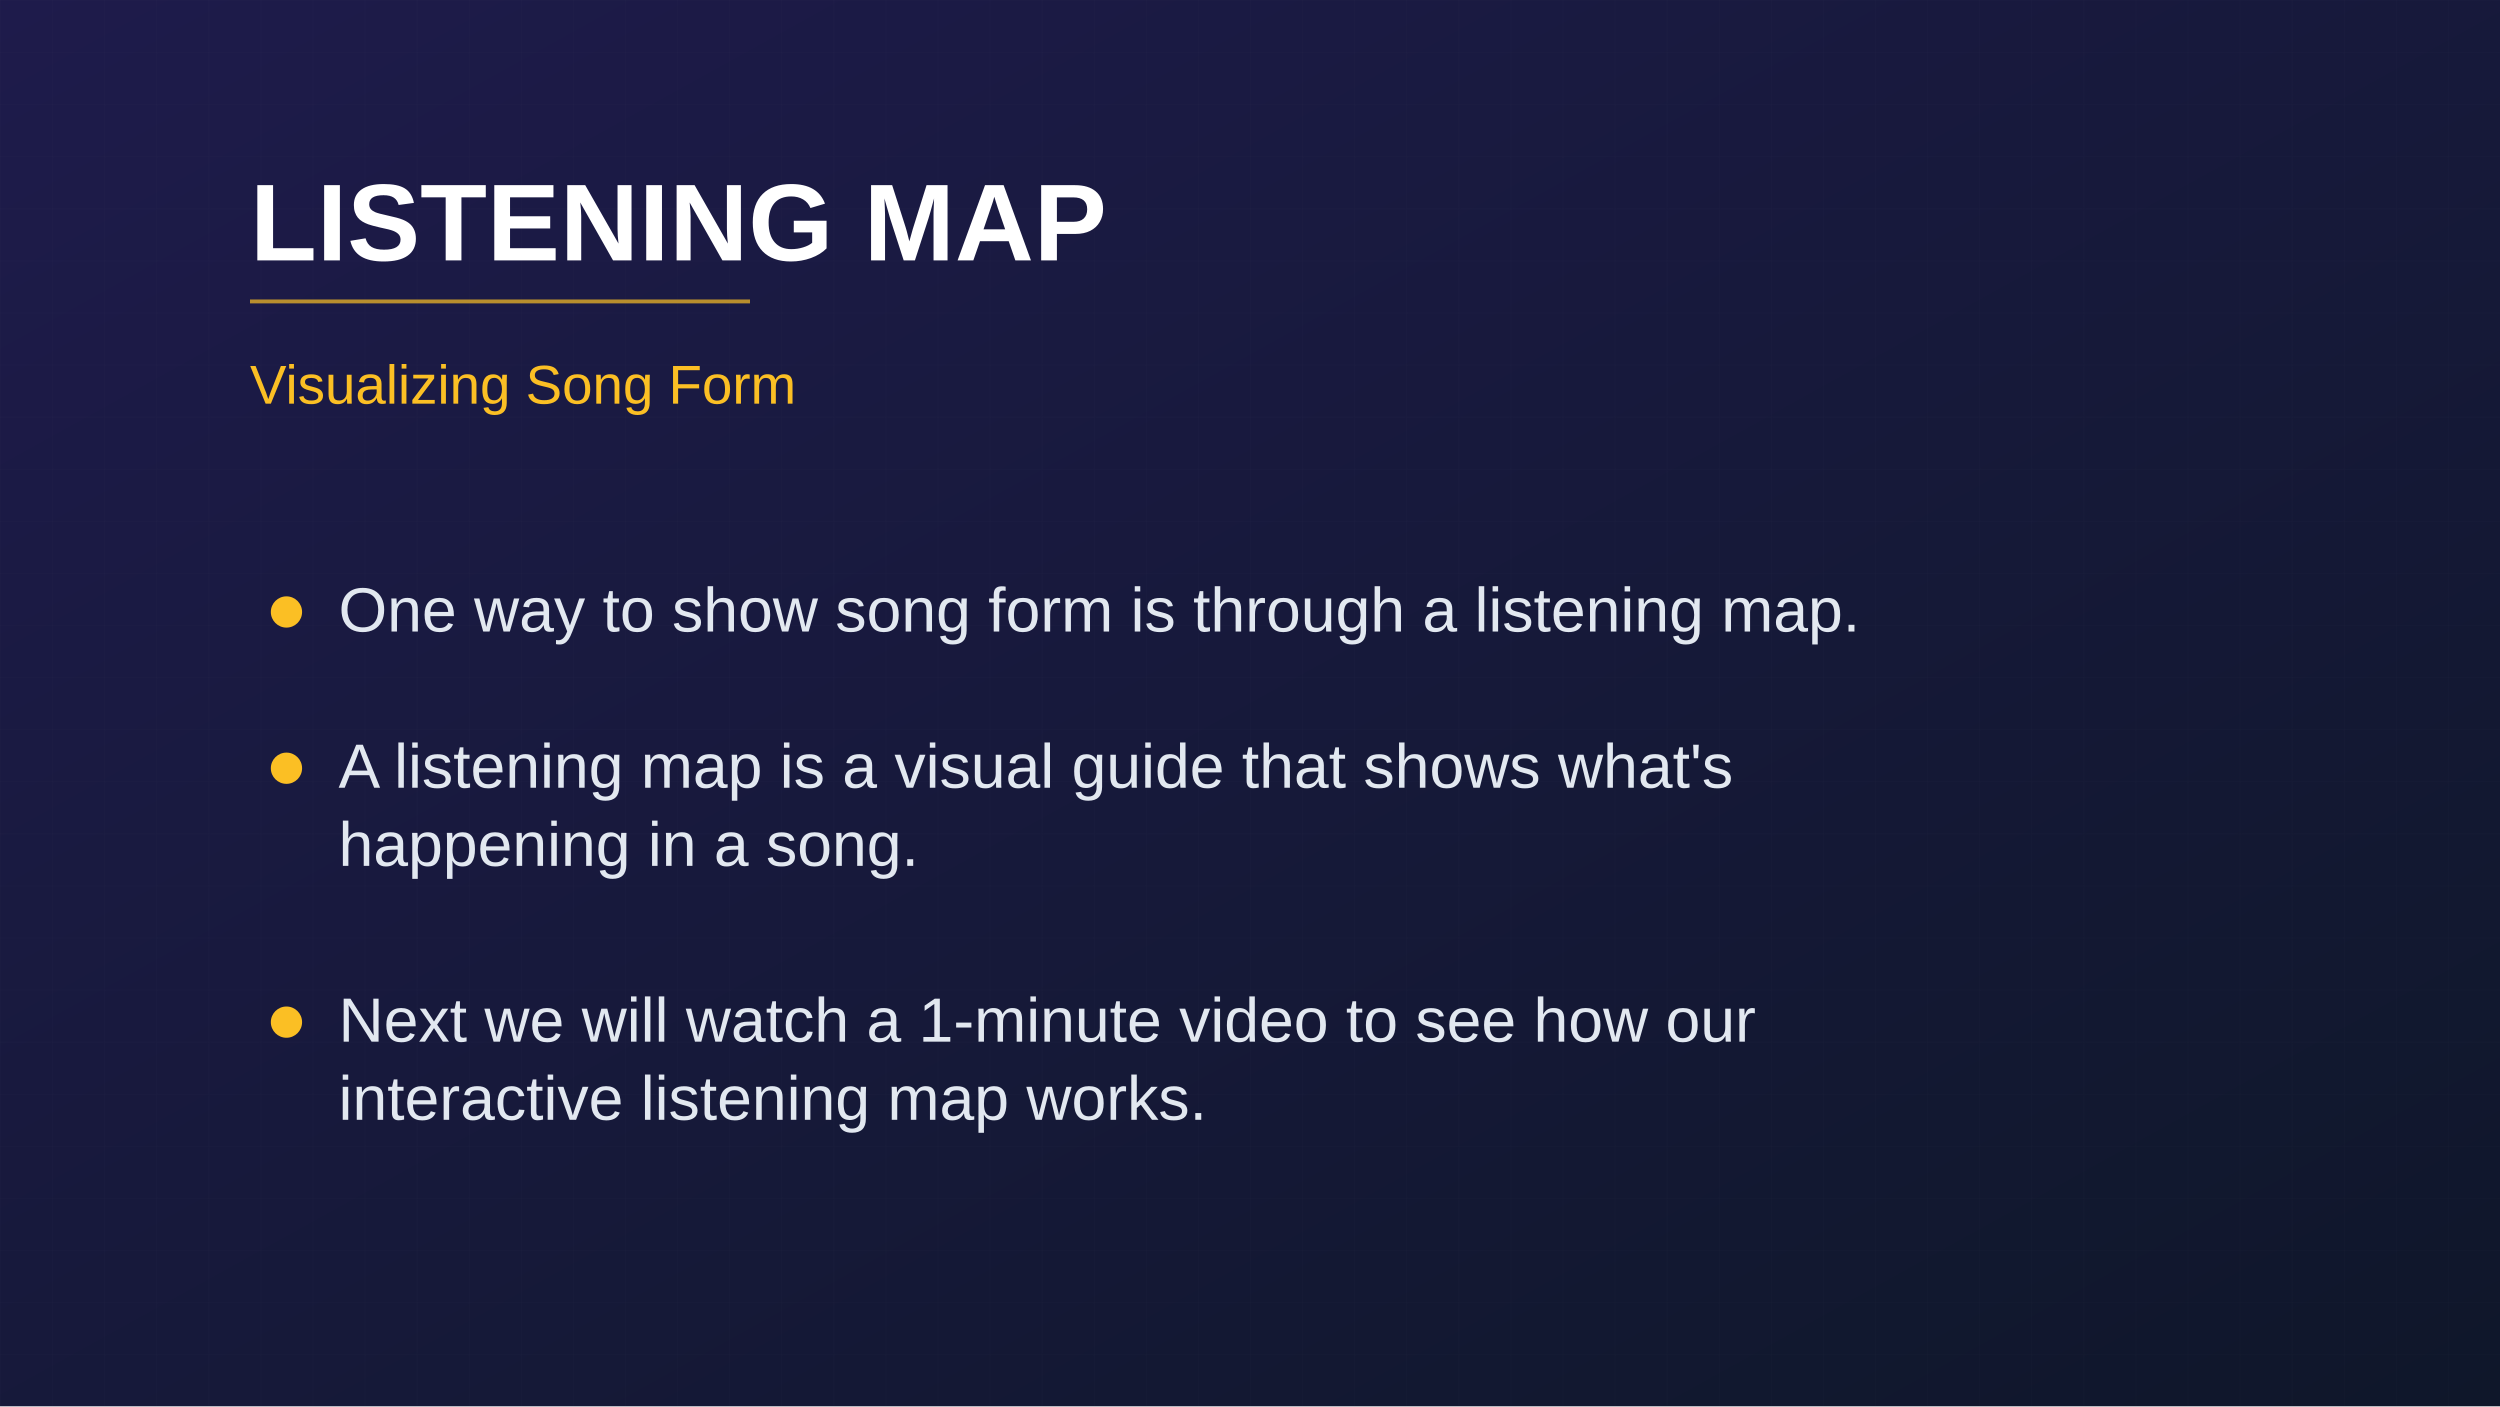
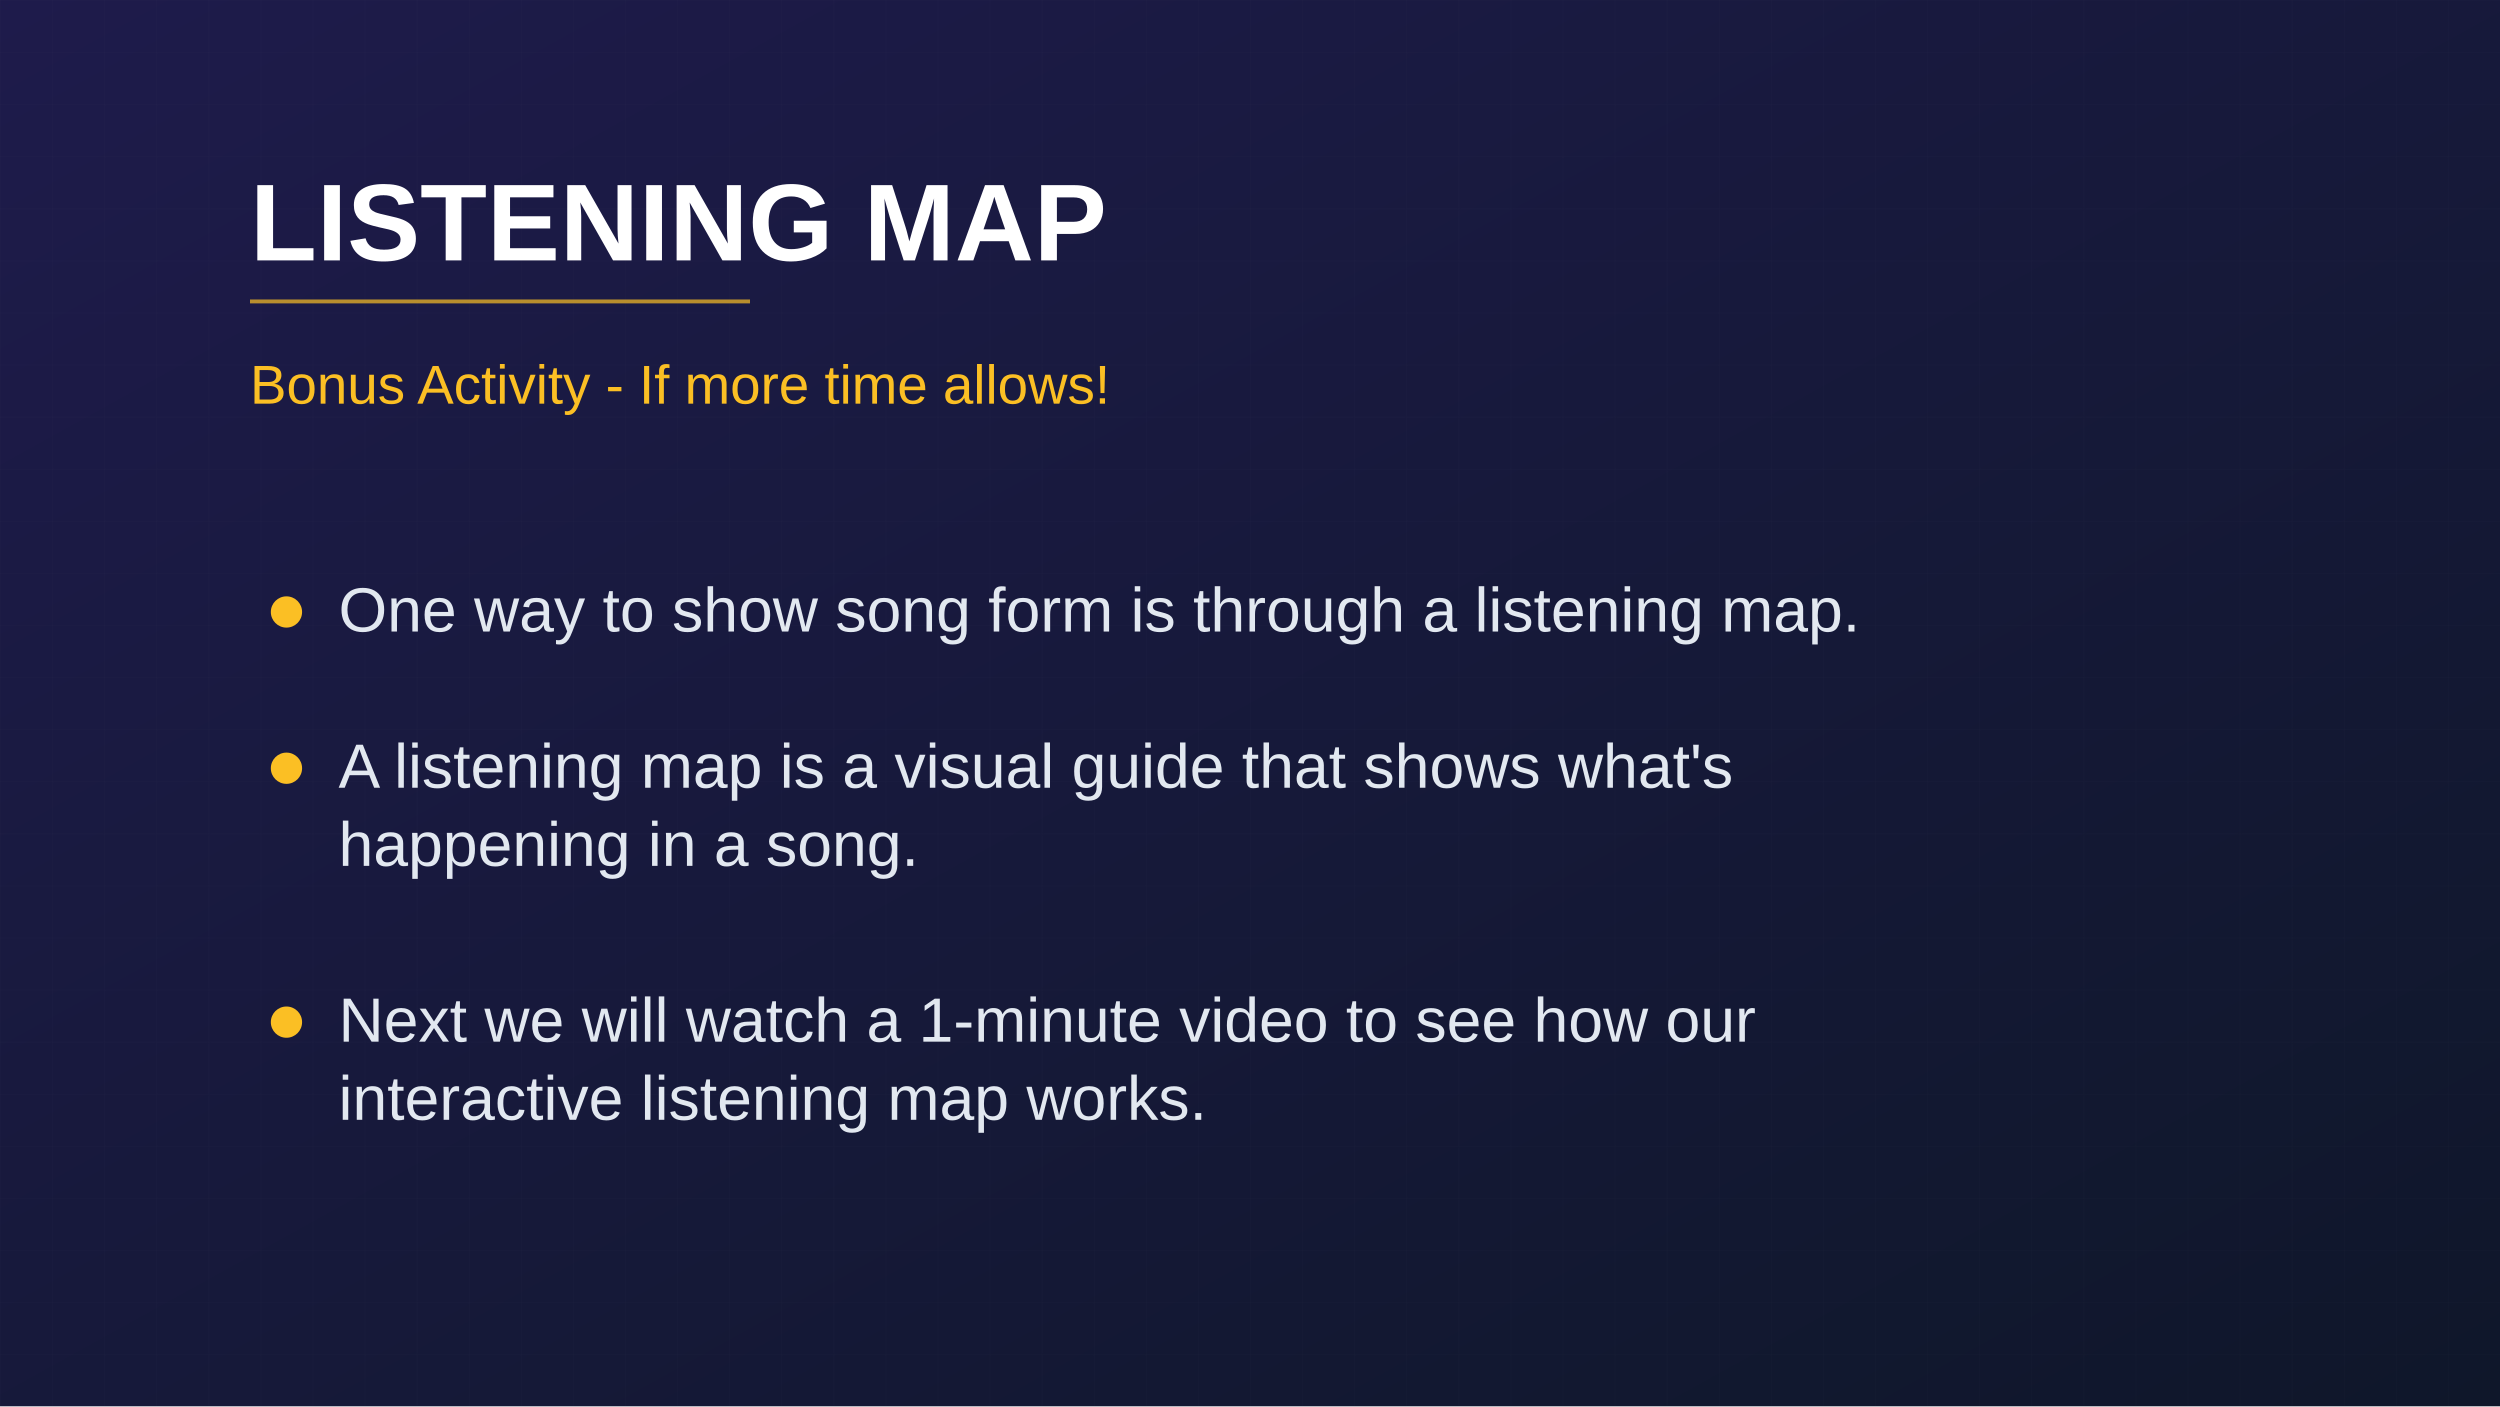
<svg xmlns="http://www.w3.org/2000/svg" width="1920" height="1080">
  <defs>
    <linearGradient id="bg" x1="0%" y1="0%" x2="100%" y2="100%">
      <stop offset="0%" style="stop-color:#1e1b4b" />
      <stop offset="100%" style="stop-color:#0f172a" />
    </linearGradient>
    <pattern id="grid" width="40" height="40" patternUnits="userSpaceOnUse">
      <path d="M 40 0 L 0 0 0 40" fill="none" stroke="white" stroke-width="0.5" opacity="0.03" />
    </pattern>
  </defs>
  <rect width="1920" height="1080" fill="url(#bg)" />
  <rect width="1920" height="1080" fill="url(#grid)" />
  <text x="192" y="200" font-family="Arial, Helvetica, sans-serif" font-size="84" fill="white" font-weight="bold">LISTENING MAP</text>
  <rect x="192" y="230" width="384" height="3" fill="#fbbf24" opacity="0.7" />
-   <text x="192" y="310" font-family="Arial, Helvetica, sans-serif" font-size="42" fill="#fbbf24">Visualizing Song Form</text>
+   <text x="192" y="310" font-family="Arial, Helvetica, sans-serif" font-size="42" fill="#fbbf24">Bonus Activity - If more time allows!</text>
  <circle cx="220" cy="470" r="12" fill="#fbbf24" />
  <text x="260" y="485" font-family="Arial, Helvetica, sans-serif" font-size="48" fill="#e2e8f0">One way to show song form is through a listening map.</text>
  <circle cx="220" cy="590" r="12" fill="#fbbf24" />
  <text x="260" y="605" font-family="Arial, Helvetica, sans-serif" font-size="48" fill="#e2e8f0">A listening map is a visual guide that shows what's</text>
  <text x="260" y="665" font-family="Arial, Helvetica, sans-serif" font-size="48" fill="#e2e8f0">happening in a song.</text>
  <circle cx="220" cy="785" r="12" fill="#fbbf24" />
  <text x="260" y="800" font-family="Arial, Helvetica, sans-serif" font-size="48" fill="#e2e8f0">Next we will watch a 1-minute video to see how our</text>
  <text x="260" y="860" font-family="Arial, Helvetica, sans-serif" font-size="48" fill="#e2e8f0">interactive listening map works.</text>
</svg>
